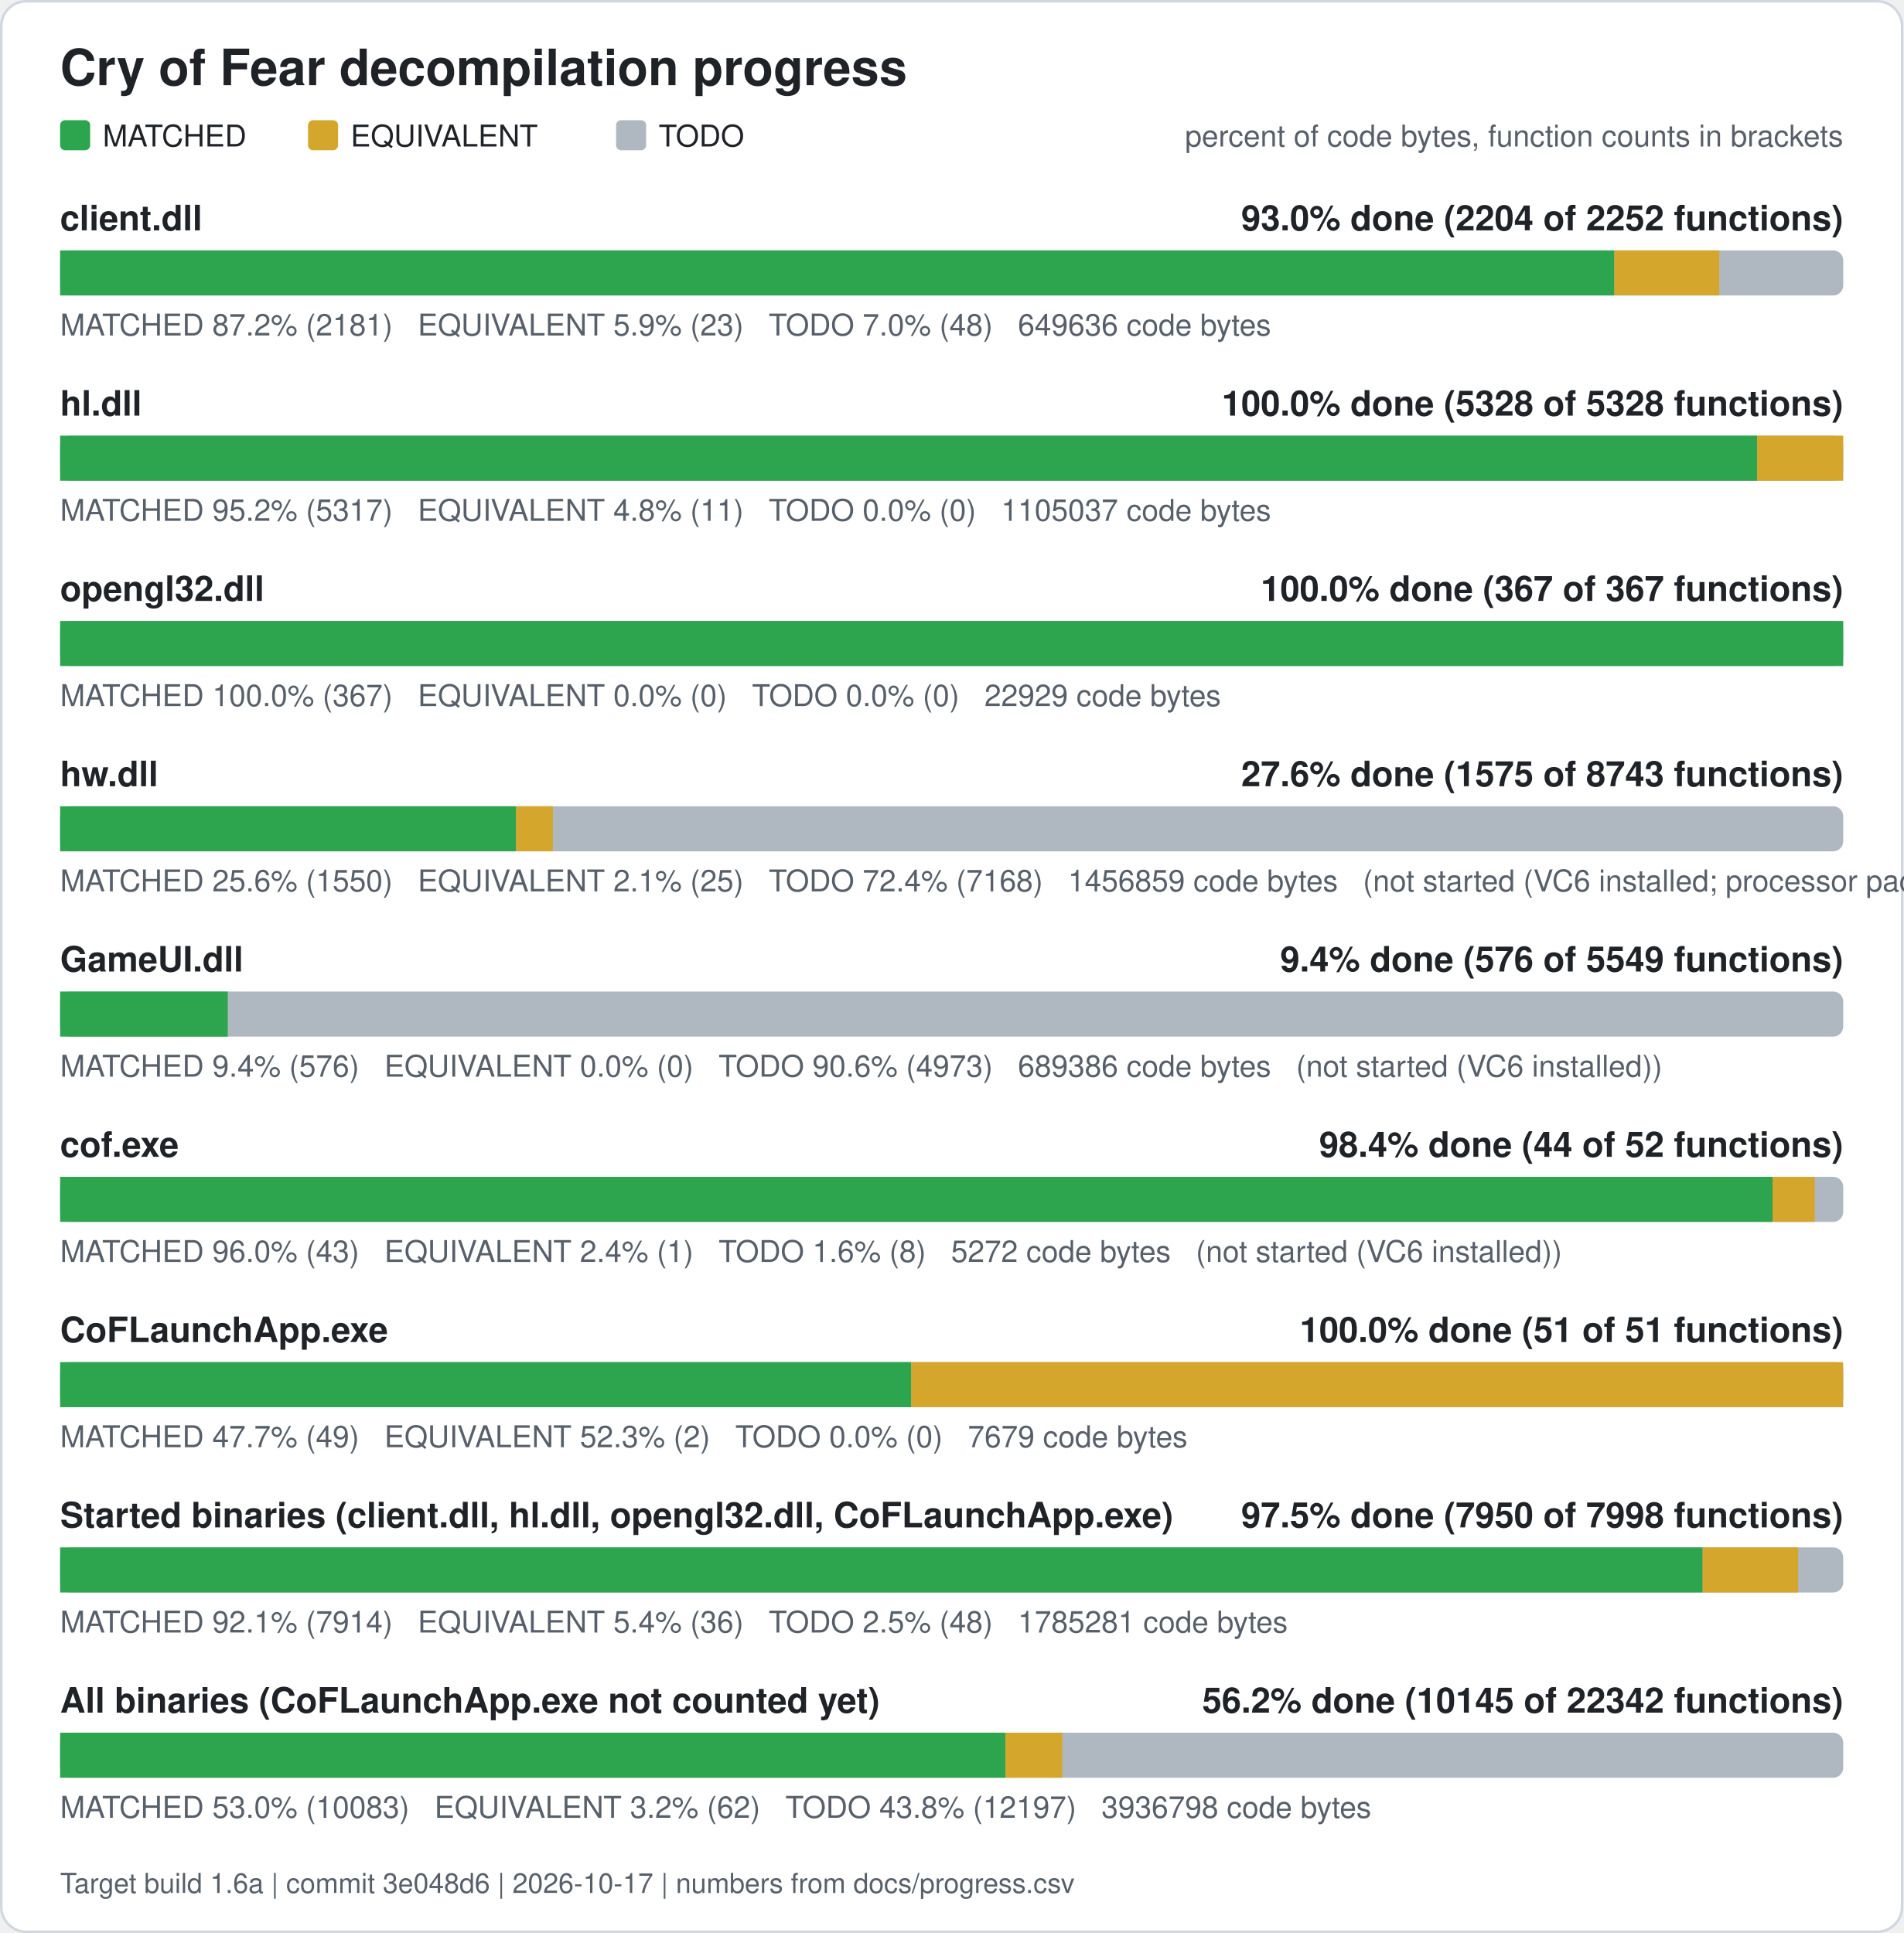
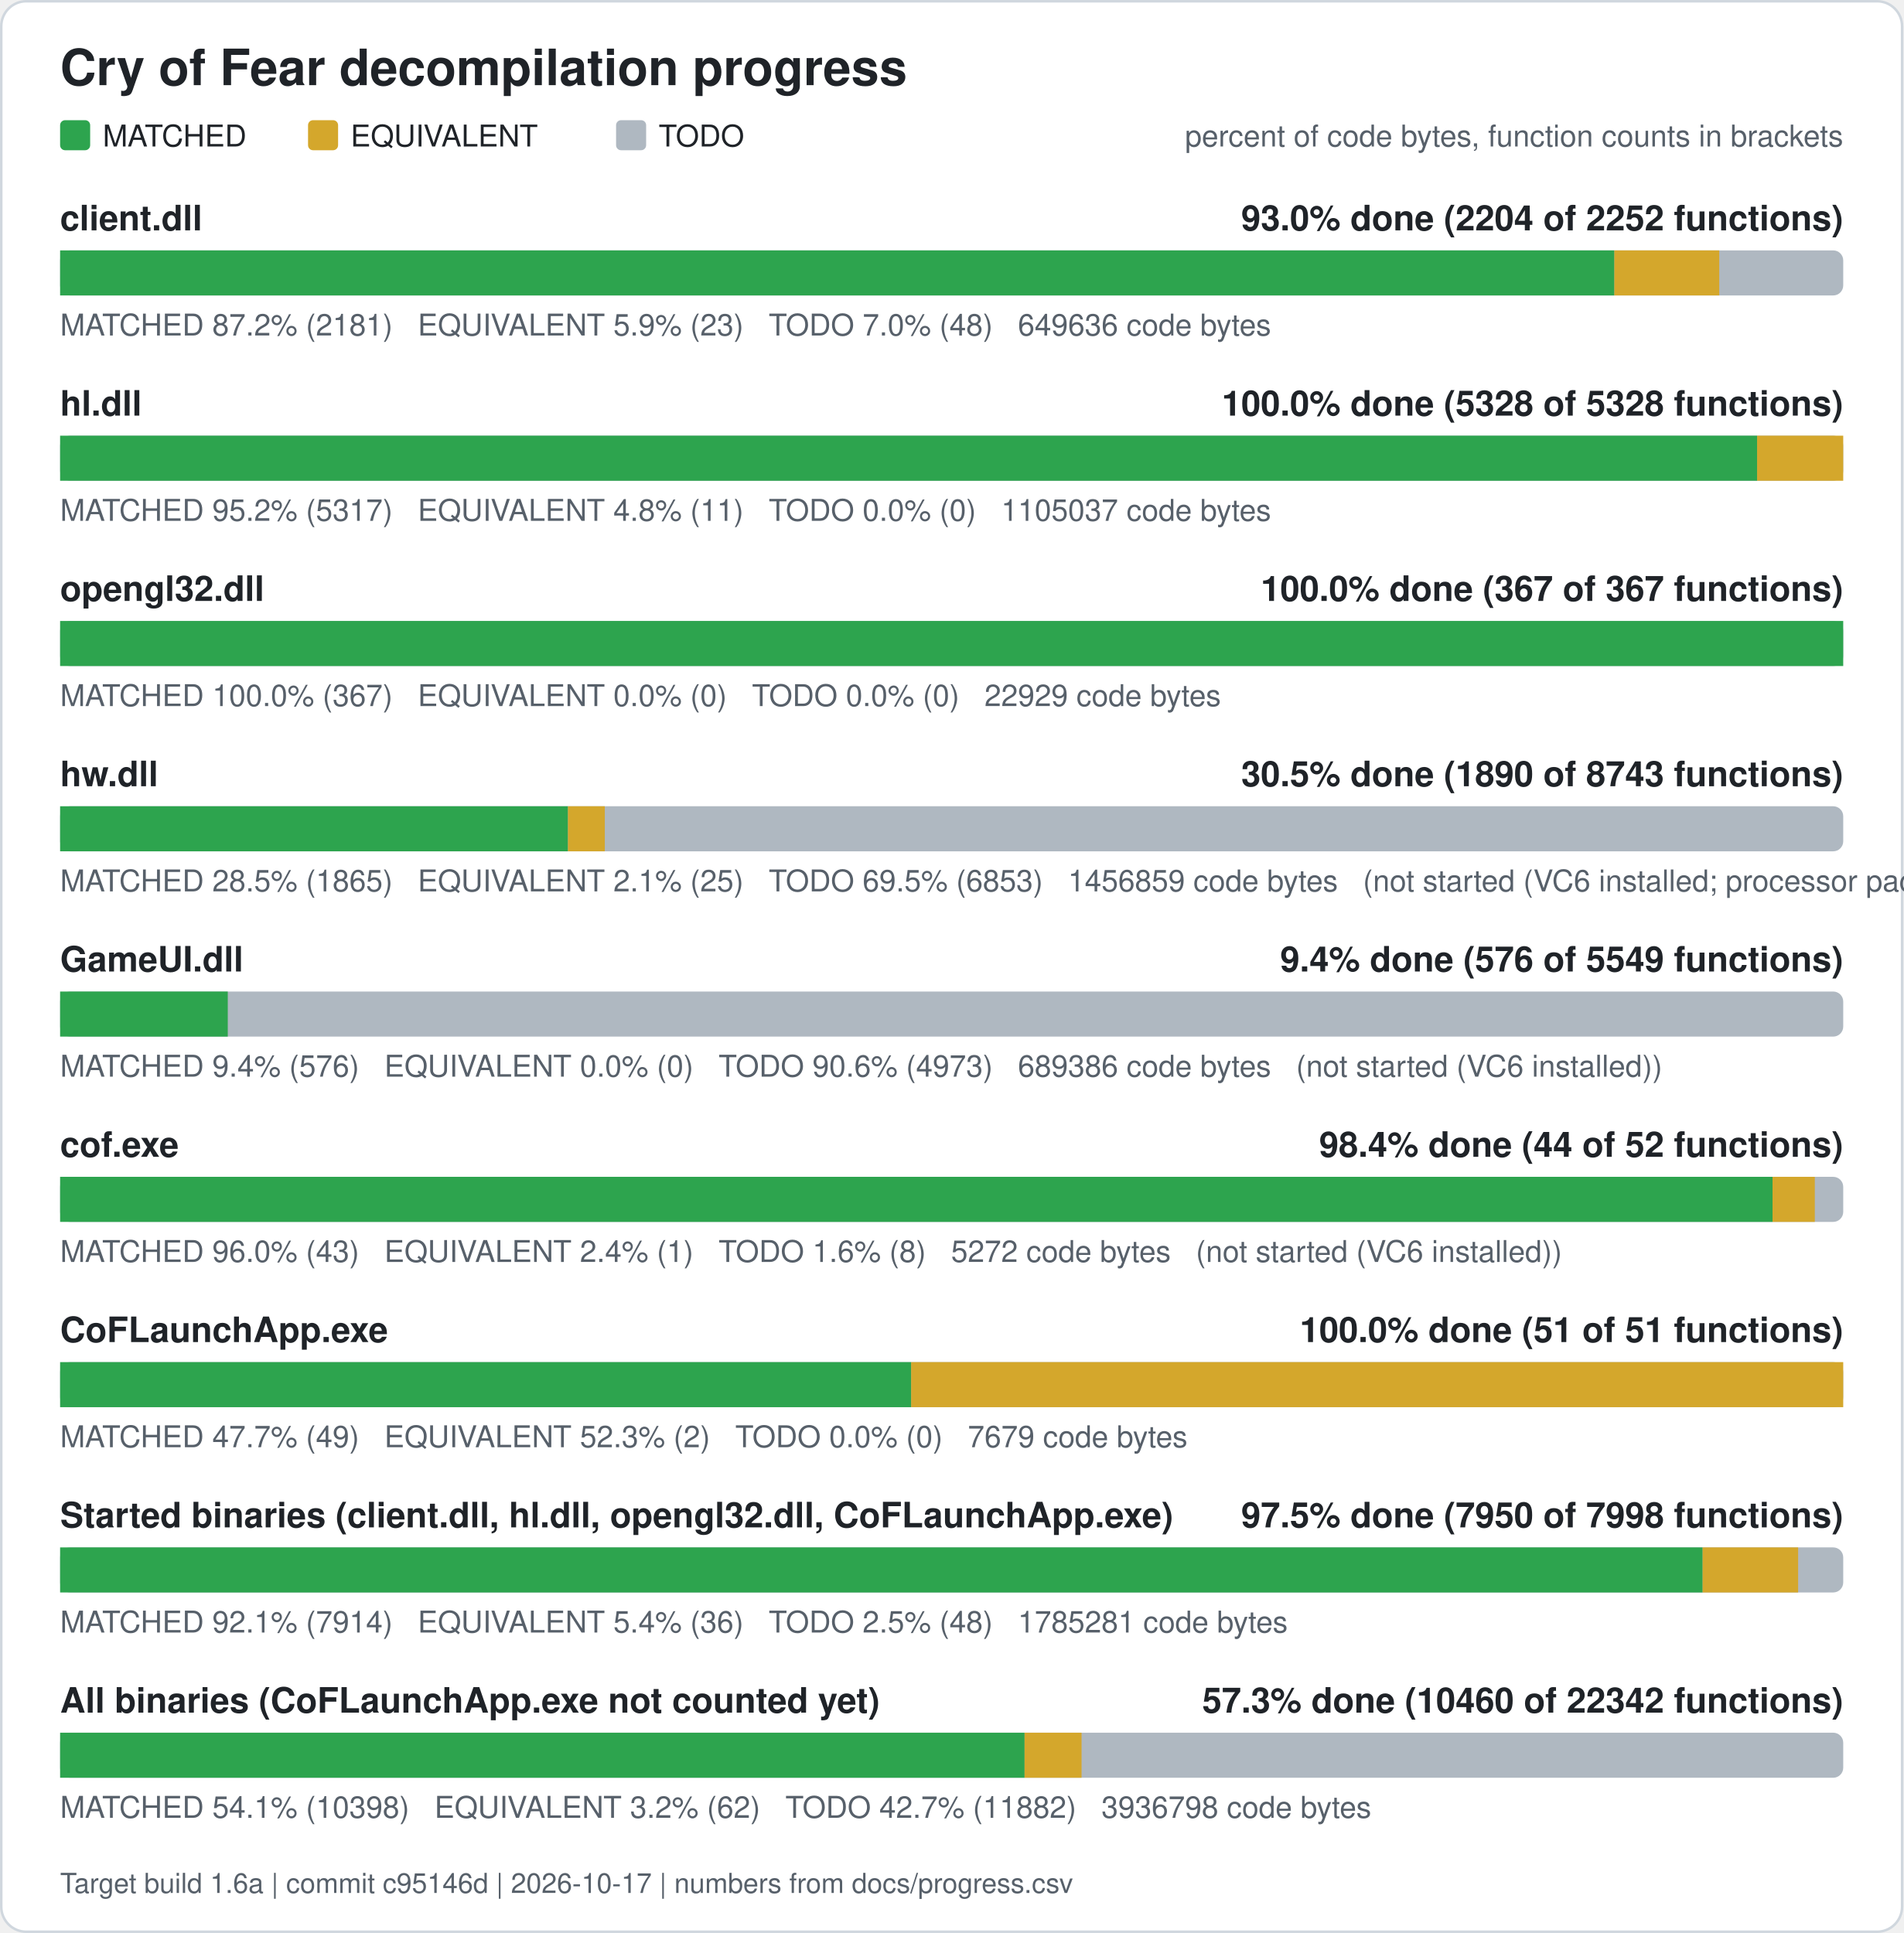
<svg xmlns="http://www.w3.org/2000/svg" width="760" height="772" viewBox="0 0 760 772" role="img" aria-label="Cry of Fear decompilation progress">
  <rect x="0.5" y="0.5" width="759" height="771" rx="10" fill="#ffffff" stroke="#d0d7de" />
  <text x="24" y="34" font-family="Segoe UI, Helvetica, Arial, sans-serif" font-size="20" font-weight="600" fill="#1f2328">Cry of Fear decompilation progress</text>
  <rect x="24" y="48" width="12" height="12" rx="2" fill="#2da44e" />
  <text x="41" y="58.5" font-family="Segoe UI, Helvetica, Arial, sans-serif" font-size="12" fill="#1f2328">MATCHED</text>
  <rect x="123" y="48" width="12" height="12" rx="2" fill="#d4a72c" />
  <text x="140" y="58.5" font-family="Segoe UI, Helvetica, Arial, sans-serif" font-size="12" fill="#1f2328">EQUIVALENT</text>
  <rect x="246" y="48" width="12" height="12" rx="2" fill="#afb8c1" />
  <text x="263" y="58.5" font-family="Segoe UI, Helvetica, Arial, sans-serif" font-size="12" fill="#1f2328">TODO</text>
  <text x="736" y="58.5" font-family="Segoe UI, Helvetica, Arial, sans-serif" font-size="12" fill="#57606a" text-anchor="end">percent of code bytes, function counts in brackets</text>
  <text x="24" y="92" font-family="Segoe UI, Helvetica, Arial, sans-serif" font-size="14" font-weight="600" fill="#1f2328">client.dll</text>
  <text x="736" y="92" font-family="Segoe UI, Helvetica, Arial, sans-serif" font-size="14" font-weight="600" fill="#1f2328" text-anchor="end">93.0% done (2204 of 2252 functions)</text>
  <rect x="24" y="100" width="712" height="18" rx="4" fill="#afb8c1" />
  <rect x="24.00" y="100" width="620.61" height="18" fill="#2da44e" />
  <rect x="644.61" y="100" width="41.89" height="18" fill="#d4a72c" />
  <text x="24" y="134" font-family="Segoe UI, Helvetica, Arial, sans-serif" font-size="12" fill="#57606a" xml:space="preserve">MATCHED 87.2% (2181)   EQUIVALENT 5.9% (23)   TODO 7.0% (48)   649636 code bytes</text>
  <text x="24" y="166" font-family="Segoe UI, Helvetica, Arial, sans-serif" font-size="14" font-weight="600" fill="#1f2328">hl.dll</text>
  <text x="736" y="166" font-family="Segoe UI, Helvetica, Arial, sans-serif" font-size="14" font-weight="600" fill="#1f2328" text-anchor="end">100.0% done (5328 of 5328 functions)</text>
  <rect x="24" y="174" width="712" height="18" rx="4" fill="#afb8c1" />
  <rect x="24.00" y="174" width="677.61" height="18" fill="#2da44e" />
  <rect x="701.61" y="174" width="34.39" height="18" fill="#d4a72c" />
  <text x="24" y="208" font-family="Segoe UI, Helvetica, Arial, sans-serif" font-size="12" fill="#57606a" xml:space="preserve">MATCHED 95.2% (5317)   EQUIVALENT 4.8% (11)   TODO 0.0% (0)   1105037 code bytes</text>
  <text x="24" y="240" font-family="Segoe UI, Helvetica, Arial, sans-serif" font-size="14" font-weight="600" fill="#1f2328">opengl32.dll</text>
  <text x="736" y="240" font-family="Segoe UI, Helvetica, Arial, sans-serif" font-size="14" font-weight="600" fill="#1f2328" text-anchor="end">100.0% done (367 of 367 functions)</text>
  <rect x="24" y="248" width="712" height="18" rx="4" fill="#afb8c1" />
  <rect x="24.00" y="248" width="712.00" height="18" fill="#2da44e" />
  <text x="24" y="282" font-family="Segoe UI, Helvetica, Arial, sans-serif" font-size="12" fill="#57606a" xml:space="preserve">MATCHED 100.0% (367)   EQUIVALENT 0.0% (0)   TODO 0.0% (0)   22929 code bytes</text>
  <text x="24" y="314" font-family="Segoe UI, Helvetica, Arial, sans-serif" font-size="14" font-weight="600" fill="#1f2328">hw.dll</text>
-   <text x="736" y="314" font-family="Segoe UI, Helvetica, Arial, sans-serif" font-size="14" font-weight="600" fill="#1f2328" text-anchor="end">27.6% done (1575 of 8743 functions)</text>
+   <text x="736" y="314" font-family="Segoe UI, Helvetica, Arial, sans-serif" font-size="14" font-weight="600" fill="#1f2328" text-anchor="end">30.5% done (1890 of 8743 functions)</text>
  <rect x="24" y="322" width="712" height="18" rx="4" fill="#afb8c1" />
-   <rect x="24.00" y="322" width="182.05" height="18" fill="#2da44e" />
-   <rect x="206.05" y="322" width="14.71" height="18" fill="#d4a72c" />
-   <text x="24" y="356" font-family="Segoe UI, Helvetica, Arial, sans-serif" font-size="12" fill="#57606a" xml:space="preserve">MATCHED 25.6% (1550)   EQUIVALENT 2.1% (25)   TODO 72.4% (7168)   1456859 code bytes   (not started (VC6 installed; processor pack and VS 2005 objects need those compilers))</text>
+   <rect x="24.00" y="322" width="202.79" height="18" fill="#2da44e" />
+   <rect x="226.79" y="322" width="14.71" height="18" fill="#d4a72c" />
+   <text x="24" y="356" font-family="Segoe UI, Helvetica, Arial, sans-serif" font-size="12" fill="#57606a" xml:space="preserve">MATCHED 28.5% (1865)   EQUIVALENT 2.1% (25)   TODO 69.5% (6853)   1456859 code bytes   (not started (VC6 installed; processor pack and VS 2005 objects need those compilers))</text>
  <text x="24" y="388" font-family="Segoe UI, Helvetica, Arial, sans-serif" font-size="14" font-weight="600" fill="#1f2328">GameUI.dll</text>
  <text x="736" y="388" font-family="Segoe UI, Helvetica, Arial, sans-serif" font-size="14" font-weight="600" fill="#1f2328" text-anchor="end">9.4% done (576 of 5549 functions)</text>
  <rect x="24" y="396" width="712" height="18" rx="4" fill="#afb8c1" />
  <rect x="24.00" y="396" width="66.95" height="18" fill="#2da44e" />
  <text x="24" y="430" font-family="Segoe UI, Helvetica, Arial, sans-serif" font-size="12" fill="#57606a" xml:space="preserve">MATCHED 9.4% (576)   EQUIVALENT 0.0% (0)   TODO 90.6% (4973)   689386 code bytes   (not started (VC6 installed))</text>
  <text x="24" y="462" font-family="Segoe UI, Helvetica, Arial, sans-serif" font-size="14" font-weight="600" fill="#1f2328">cof.exe</text>
  <text x="736" y="462" font-family="Segoe UI, Helvetica, Arial, sans-serif" font-size="14" font-weight="600" fill="#1f2328" text-anchor="end">98.4% done (44 of 52 functions)</text>
  <rect x="24" y="470" width="712" height="18" rx="4" fill="#afb8c1" />
  <rect x="24.00" y="470" width="683.77" height="18" fill="#2da44e" />
  <rect x="707.77" y="470" width="16.88" height="18" fill="#d4a72c" />
  <text x="24" y="504" font-family="Segoe UI, Helvetica, Arial, sans-serif" font-size="12" fill="#57606a" xml:space="preserve">MATCHED 96.0% (43)   EQUIVALENT 2.4% (1)   TODO 1.6% (8)   5272 code bytes   (not started (VC6 installed))</text>
  <text x="24" y="536" font-family="Segoe UI, Helvetica, Arial, sans-serif" font-size="14" font-weight="600" fill="#1f2328">CoFLaunchApp.exe</text>
  <text x="736" y="536" font-family="Segoe UI, Helvetica, Arial, sans-serif" font-size="14" font-weight="600" fill="#1f2328" text-anchor="end">100.0% done (51 of 51 functions)</text>
  <rect x="24" y="544" width="712" height="18" rx="4" fill="#afb8c1" />
  <rect x="24.00" y="544" width="339.82" height="18" fill="#2da44e" />
  <rect x="363.82" y="544" width="372.18" height="18" fill="#d4a72c" />
  <text x="24" y="578" font-family="Segoe UI, Helvetica, Arial, sans-serif" font-size="12" fill="#57606a" xml:space="preserve">MATCHED 47.7% (49)   EQUIVALENT 52.3% (2)   TODO 0.0% (0)   7679 code bytes</text>
  <text x="24" y="610" font-family="Segoe UI, Helvetica, Arial, sans-serif" font-size="14" font-weight="600" fill="#1f2328">Started binaries (client.dll, hl.dll, opengl32.dll, CoFLaunchApp.exe)</text>
  <text x="736" y="610" font-family="Segoe UI, Helvetica, Arial, sans-serif" font-size="14" font-weight="600" fill="#1f2328" text-anchor="end">97.5% done (7950 of 7998 functions)</text>
  <rect x="24" y="618" width="712" height="18" rx="4" fill="#afb8c1" />
  <rect x="24.00" y="618" width="655.86" height="18" fill="#2da44e" />
  <rect x="679.86" y="618" width="38.13" height="18" fill="#d4a72c" />
  <text x="24" y="652" font-family="Segoe UI, Helvetica, Arial, sans-serif" font-size="12" fill="#57606a" xml:space="preserve">MATCHED 92.1% (7914)   EQUIVALENT 5.4% (36)   TODO 2.5% (48)   1785281 code bytes</text>
  <text x="24" y="684" font-family="Segoe UI, Helvetica, Arial, sans-serif" font-size="14" font-weight="600" fill="#1f2328">All binaries (CoFLaunchApp.exe not counted yet)</text>
-   <text x="736" y="684" font-family="Segoe UI, Helvetica, Arial, sans-serif" font-size="14" font-weight="600" fill="#1f2328" text-anchor="end">56.2% done (10145 of 22342 functions)</text>
+   <text x="736" y="684" font-family="Segoe UI, Helvetica, Arial, sans-serif" font-size="14" font-weight="600" fill="#1f2328" text-anchor="end">57.3% done (10460 of 22342 functions)</text>
  <rect x="24" y="692" width="712" height="18" rx="4" fill="#afb8c1" />
-   <rect x="24.00" y="692" width="377.43" height="18" fill="#2da44e" />
-   <rect x="401.43" y="692" width="22.76" height="18" fill="#d4a72c" />
-   <text x="24" y="726" font-family="Segoe UI, Helvetica, Arial, sans-serif" font-size="12" fill="#57606a" xml:space="preserve">MATCHED 53.0% (10083)   EQUIVALENT 3.2% (62)   TODO 43.8% (12197)   3936798 code bytes</text>
-   <text x="24" y="756" font-family="Segoe UI, Helvetica, Arial, sans-serif" font-size="11" fill="#57606a">Target build 1.6a | commit 3e048d6 | 2026-10-17 | numbers from docs/progress.csv</text>
+   <rect x="24.00" y="692" width="385.11" height="18" fill="#2da44e" />
+   <rect x="409.11" y="692" width="22.76" height="18" fill="#d4a72c" />
+   <text x="24" y="726" font-family="Segoe UI, Helvetica, Arial, sans-serif" font-size="12" fill="#57606a" xml:space="preserve">MATCHED 54.1% (10398)   EQUIVALENT 3.2% (62)   TODO 42.7% (11882)   3936798 code bytes</text>
+   <text x="24" y="756" font-family="Segoe UI, Helvetica, Arial, sans-serif" font-size="11" fill="#57606a">Target build 1.6a | commit c95146d | 2026-10-17 | numbers from docs/progress.csv</text>
</svg>
